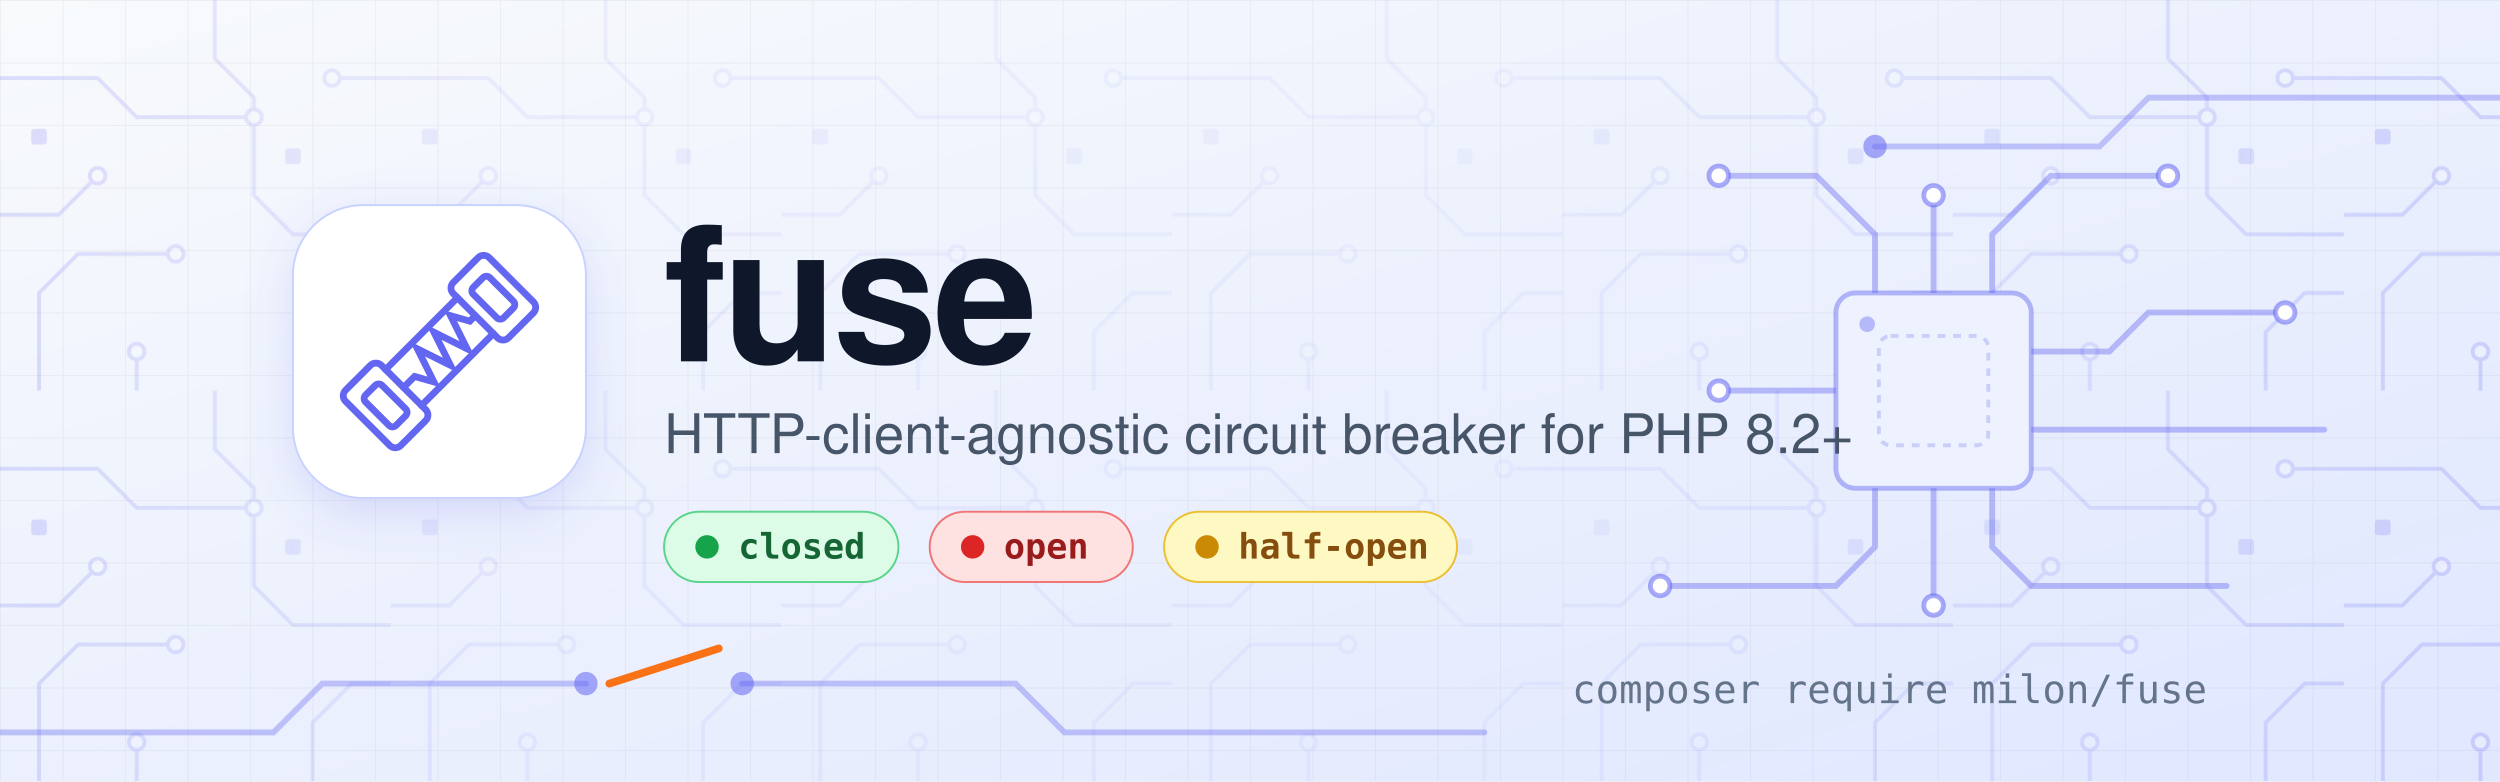
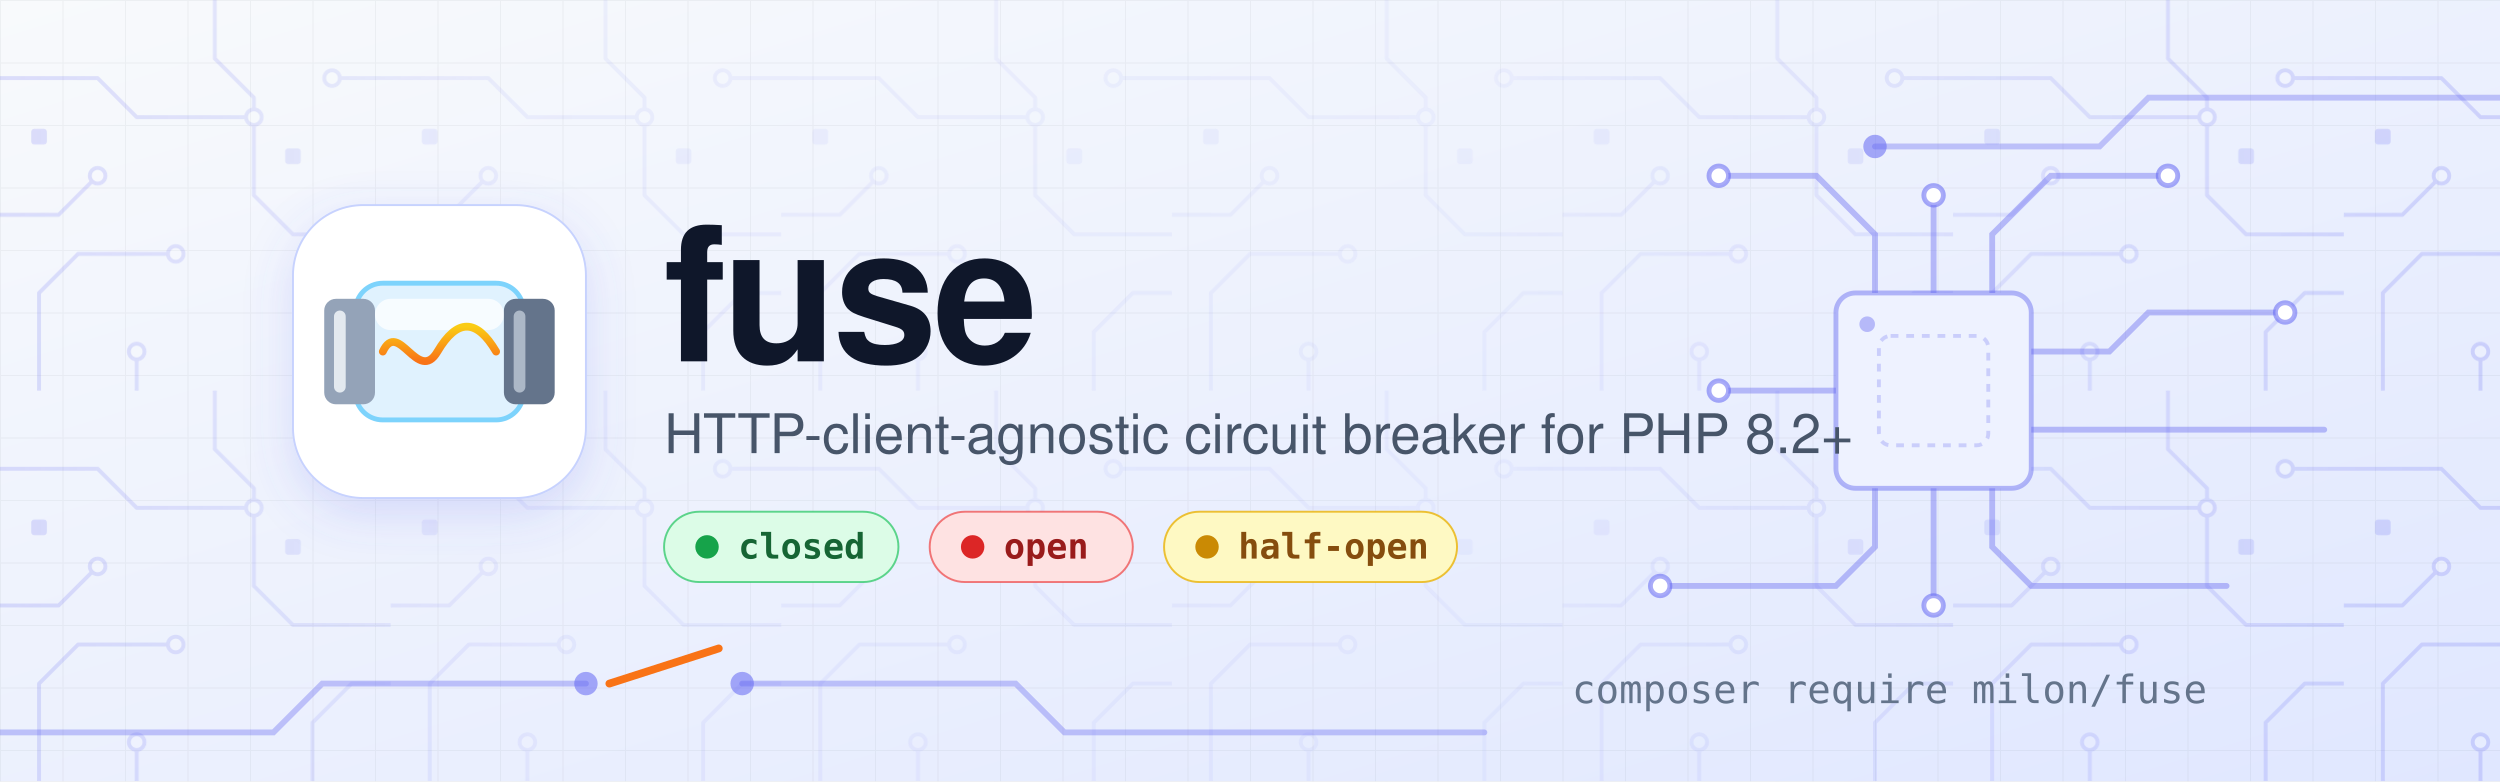
<svg xmlns="http://www.w3.org/2000/svg" width="1280" height="400" viewBox="0 0 1280 400" role="img" aria-label="milon/fuse - HTTP-client-agnostic circuit breaker for PHP">
  <defs>
    <linearGradient id="bg" x1="0" y1="0" x2="1" y2="1">
      <stop offset="0" stop-color="#f8fafc" />
      <stop offset="1" stop-color="#e0e7ff" />
+     </linearGradient>
+     <linearGradient id="spark" x1="0" y1="0" x2="0" y2="1">
+       <stop offset="0" stop-color="#facc15" />
+       <stop offset="1" stop-color="#f97316" />
    </linearGradient>
    <pattern id="grid" width="32" height="32" patternUnits="userSpaceOnUse">
      <path d="M32 0H0V32" fill="none" stroke="#1e293b" stroke-opacity="0.05" stroke-width="1" />
    </pattern>
    <pattern id="pcb" width="200" height="200" patternUnits="userSpaceOnUse">
      <g fill="none" stroke="#6366f1" stroke-width="2" stroke-linecap="round" stroke-linejoin="round">
        <path d="M0 40H50L70 60H130" />
        <path d="M20 200V150L40 130H90" />
        <path d="M110 0V30L130 50V100L150 120H200" />
        <path d="M160 200V170L180 150H200" />
        <path d="M0 110H30L50 90" />
        <path d="M70 200V180" />
        <path d="M200 40H170" />
      </g>
      <g fill="#ffffff" stroke="#6366f1" stroke-width="2">
        <circle cx="130" cy="60" r="4" />
        <circle cx="90" cy="130" r="4" />
        <circle cx="50" cy="90" r="4" />
        <circle cx="70" cy="180" r="4" />
        <circle cx="170" cy="40" r="4" />
      </g>
      <g fill="#6366f1">
        <rect x="146" y="76" width="8" height="8" rx="1.5" />
        <rect x="16" y="66" width="8" height="8" rx="1.5" />
      </g>
    </pattern>
    <linearGradient id="pcbFade" x1="0" y1="0" x2="1" y2="0">
      <stop offset="0" stop-color="#fff" stop-opacity="0.9" />
      <stop offset="0.22" stop-color="#fff" stop-opacity="0.35" />
      <stop offset="0.6" stop-color="#fff" stop-opacity="0.25" />
      <stop offset="1" stop-color="#fff" stop-opacity="1" />
    </linearGradient>
    <mask id="pcbMask">
      <rect width="1280" height="400" fill="url(#pcbFade)" />
    </mask>
    <filter id="shadow" x="-50%" y="-50%" width="200%" height="200%">
      <feDropShadow dx="0" dy="8" stdDeviation="12" flood-color="#6366f1" flood-opacity="0.18" />
    </filter>
  </defs>
  <rect width="1280" height="400" fill="url(#bg)" />
  <rect width="1280" height="400" fill="url(#grid)" />
  <rect width="1280" height="400" fill="url(#pcb)" opacity="0.22" mask="url(#pcbMask)" />
  <g transform="translate(940 150)">
    <g stroke="#6366f1" stroke-opacity="0.4" stroke-width="3" stroke-linecap="round" fill="none">
      <path d="M20 0V-30L-10 -60H-60" />
      <path d="M50 0V-50" />
      <path d="M80 0V-30L110 -60H170" />
      <path d="M20 100V130L0 150H-90" />
      <path d="M50 100V160" />
      <path d="M80 100V130L100 150H200" />
      <path d="M100 30H140L160 10H230" />
      <path d="M100 70H250" />
      <path d="M0 50H-60" />
    </g>
    <g fill="#ffffff" stroke="#6366f1" stroke-opacity="0.55" stroke-width="2.5">
      <circle cx="-60" cy="-60" r="5" />
      <circle cx="50" cy="-50" r="5" />
      <circle cx="170" cy="-60" r="5" />
      <circle cx="-90" cy="150" r="5" />
      <circle cx="50" cy="160" r="5" />
      <circle cx="230" cy="10" r="5" />
      <circle cx="-60" cy="50" r="5" />
    </g>
    <rect width="100" height="100" rx="10" fill="#eef2ff" stroke="#6366f1" stroke-opacity="0.45" stroke-width="2.5" />
    <rect x="22" y="22" width="56" height="56" rx="6" fill="none" stroke="#6366f1" stroke-opacity="0.25" stroke-width="2" stroke-dasharray="4 4" />
    <circle cx="16" cy="16" r="4" fill="#6366f1" fill-opacity="0.4" />
  </g>
  <g fill="none" stroke="#6366f1" stroke-opacity="0.35" stroke-width="3" stroke-linecap="round">
    <path d="M0 375H140L165 350H300" />
    <path d="M380 350H520L545 375H760" />
    <path d="M1280 50H1100L1075 75H960" />
  </g>
  <g fill="#6366f1" fill-opacity="0.55">
    <circle cx="300" cy="350" r="6" />
    <circle cx="380" cy="350" r="6" />
    <circle cx="960" cy="75" r="6" />
  </g>
  <path d="M312 350L368 332" stroke="#f97316" stroke-width="4" stroke-linecap="round" />
  <g transform="translate(150 105)">
    <rect width="150" height="150" rx="36" fill="#ffffff" stroke="#c7d2fe" filter="url(#shadow)" />
-     <g transform="translate(75 75) rotate(-45)" fill="none" stroke="#6366f1" stroke-width="3.5" stroke-linecap="round" stroke-linejoin="round">
-       <rect x="-52" y="-20" width="26" height="40" rx="4" />
-       <rect x="-45" y="-11" width="12" height="22" rx="2.5" />
-       <rect x="26" y="-20" width="26" height="40" rx="4" />
-       <rect x="33" y="-11" width="12" height="22" rx="2.5" />
-       <path d="M-26 -13H26" />
-       <path d="M-26 13H26" />
-       <path stroke-linejoin="miter" d="M-26 0H-18L-13 9L-7-9L-1 9L5-9L11 9L17-9L22 0H26" />
-     </g>
+     <rect x="32" y="40" width="86" height="70" rx="14" fill="#e0f2fe" stroke="#7dd3fc" stroke-width="2.5" />
+     <rect x="42" y="48" width="66" height="16" rx="8" fill="#ffffff" fill-opacity="0.75" />
+     <path d="M46 75C54 58 64 92 74 75S94 58 104 75" fill="none" stroke="url(#spark)" stroke-width="4" stroke-linecap="round" />
+     <rect x="16" y="48" width="26" height="54" rx="6" fill="#94a3b8" />
+     <rect x="108" y="48" width="26" height="54" rx="6" fill="#64748b" />
+     <rect x="21" y="54" width="6" height="42" rx="3" fill="#f1f5f9" fill-opacity="0.85" />
+     <rect x="113" y="54" width="6" height="42" rx="3" fill="#cbd5e1" fill-opacity="0.7" />
  </g>
  <text x="340" y="185" font-family="-apple-system, BlinkMacSystemFont, 'Segoe UI', Helvetica, Arial, sans-serif" font-size="96" font-weight="800" fill="#0f172a" letter-spacing="-2">fuse</text>
  <text x="340" y="232" font-family="-apple-system, BlinkMacSystemFont, 'Segoe UI', Helvetica, Arial, sans-serif" font-size="28" fill="#475569">HTTP-client-agnostic circuit breaker for PHP 8.2+</text>
  <g font-family="ui-monospace, SFMono-Regular, Menlo, Consolas, monospace" font-size="18" font-weight="600">
    <g transform="translate(340 262)">
      <rect width="120" height="36" rx="18" fill="#dcfce7" stroke="#22c55e" stroke-opacity="0.7" />
      <circle cx="22" cy="18" r="6" fill="#16a34a" />
      <text x="38" y="24" fill="#166534">closed</text>
    </g>
    <g transform="translate(476 262)">
      <rect width="104" height="36" rx="18" fill="#fee2e2" stroke="#ef4444" stroke-opacity="0.7" />
      <circle cx="22" cy="18" r="6" fill="#dc2626" />
      <text x="38" y="24" fill="#991b1b">open</text>
    </g>
    <g transform="translate(596 262)">
      <rect width="150" height="36" rx="18" fill="#fef9c3" stroke="#eab308" stroke-opacity="0.8" />
      <circle cx="22" cy="18" r="6" fill="#ca8a04" />
      <text x="38" y="24" fill="#854d0e">half-open</text>
    </g>
  </g>
  <text x="1130" y="360" text-anchor="end" font-family="ui-monospace, SFMono-Regular, Menlo, Consolas, monospace" font-size="20" fill="#64748b">composer require milon/fuse</text>
</svg>
